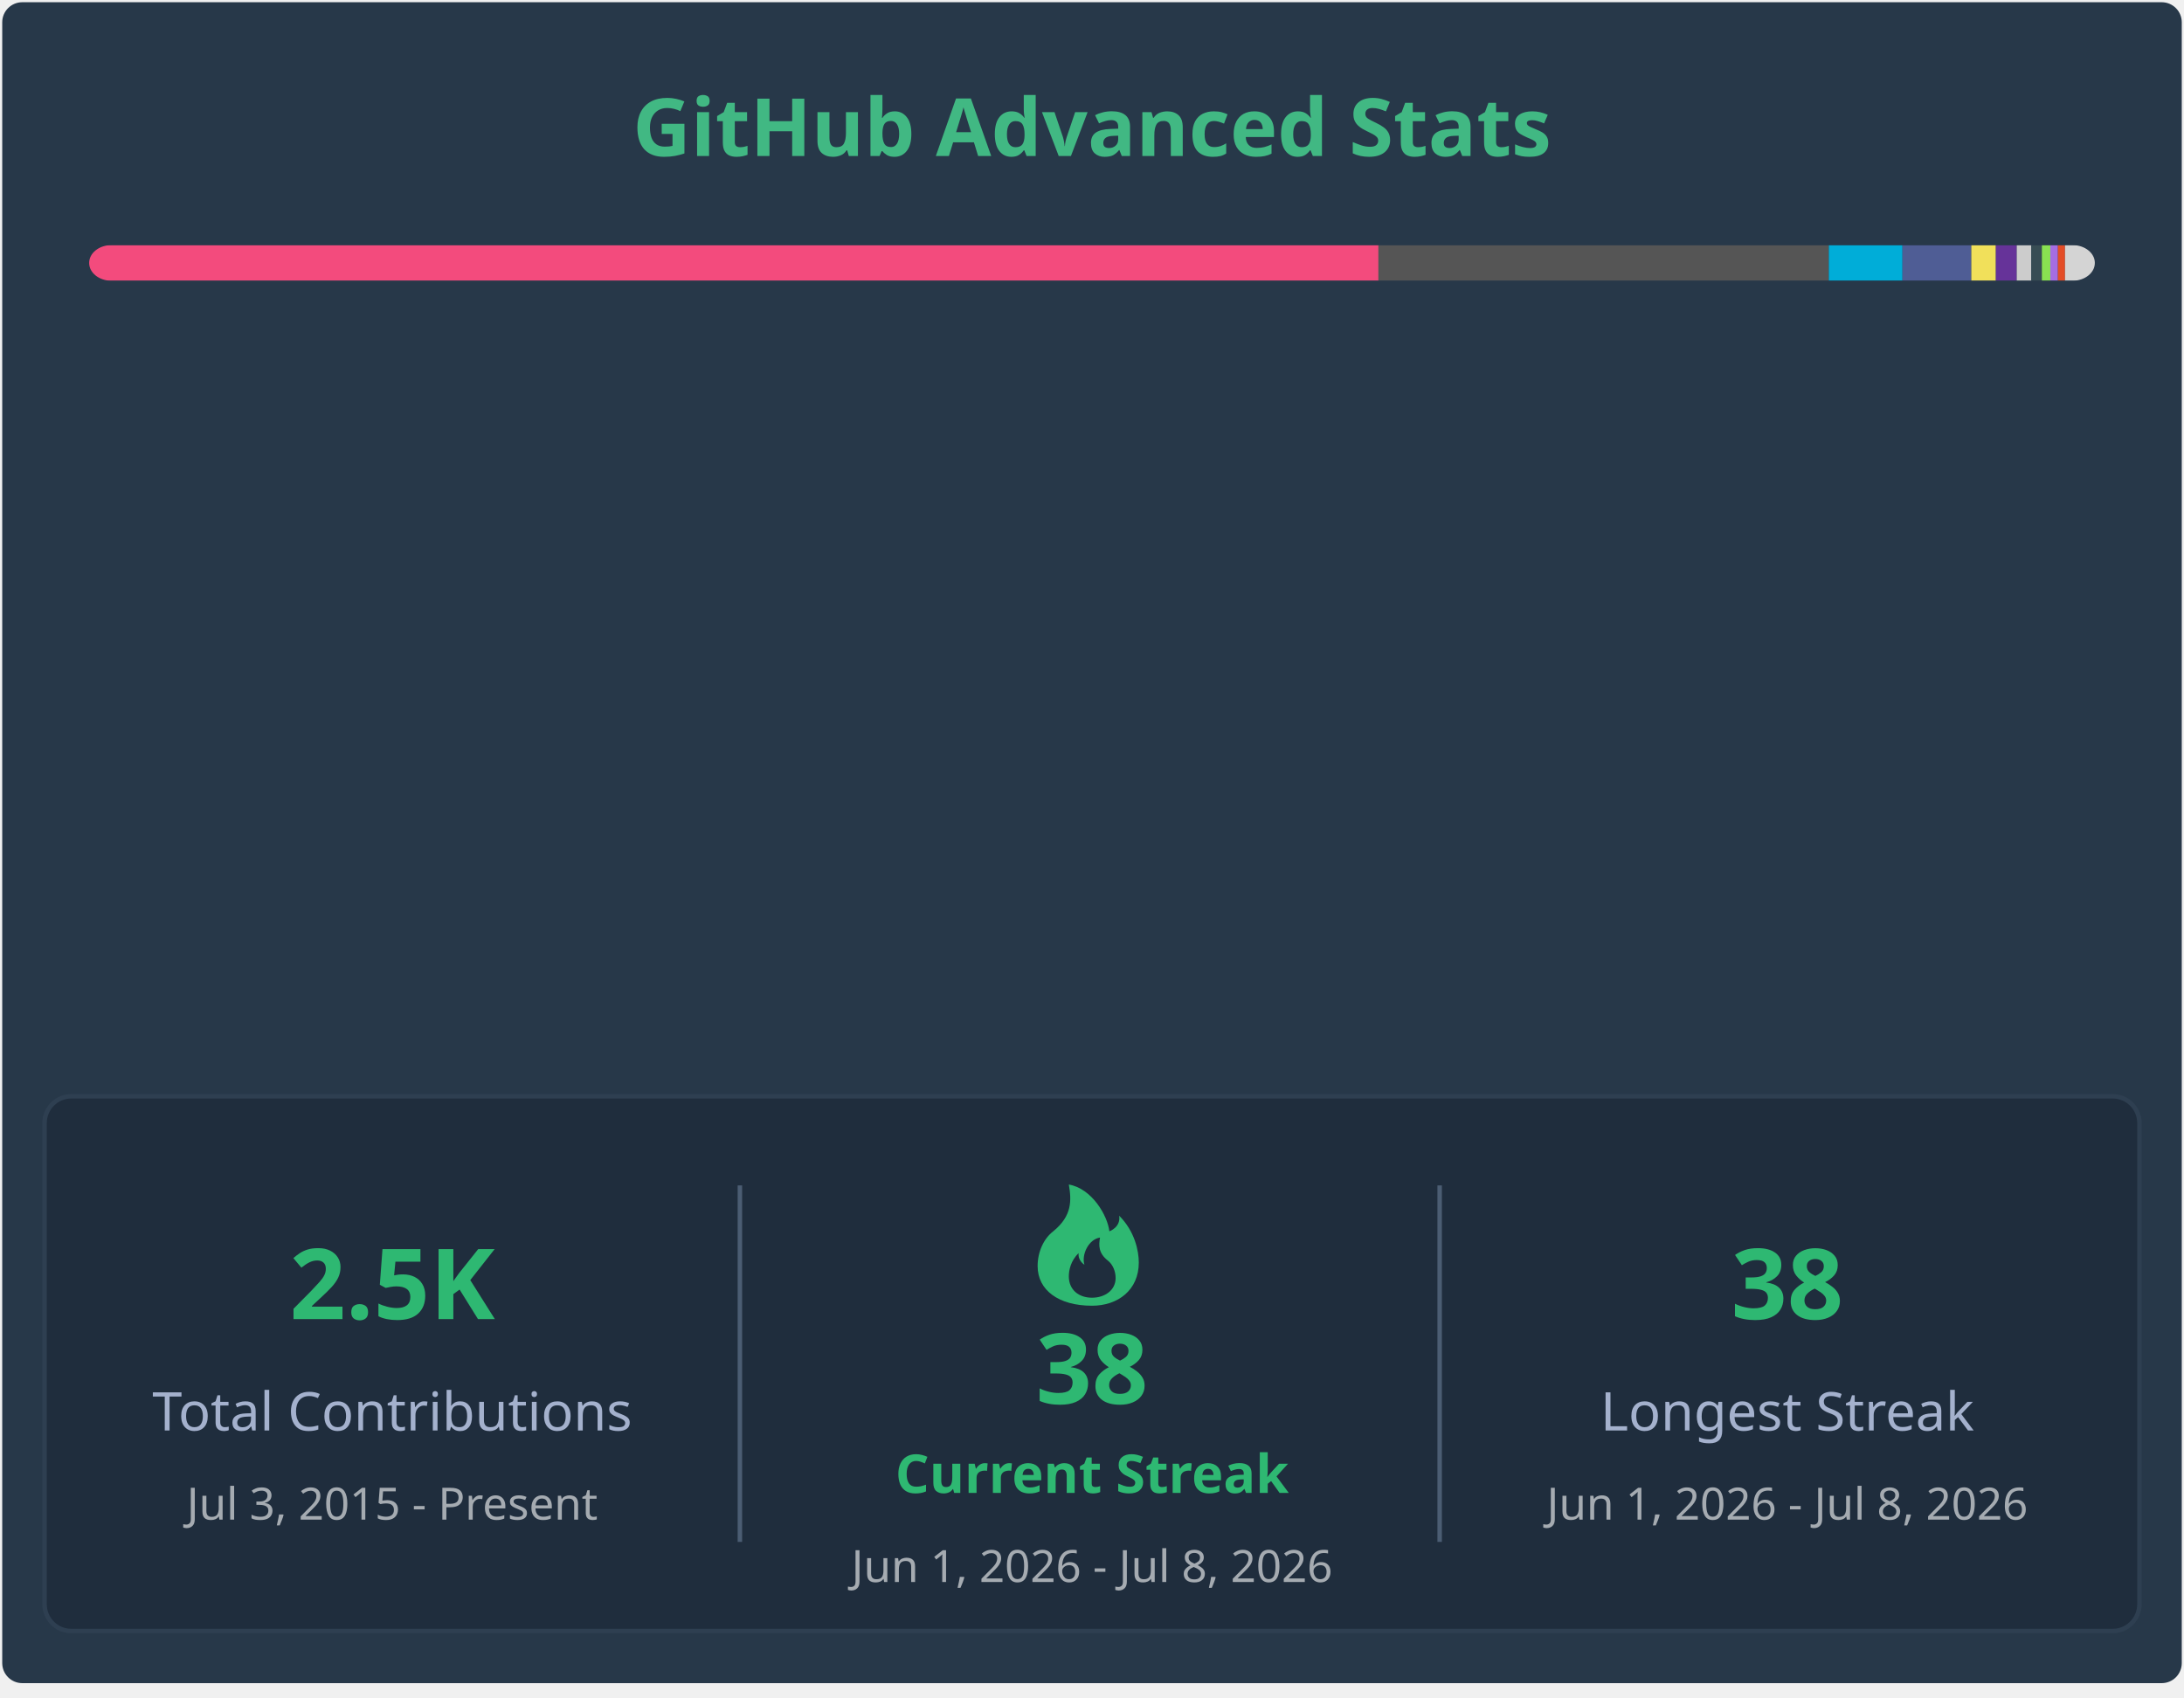
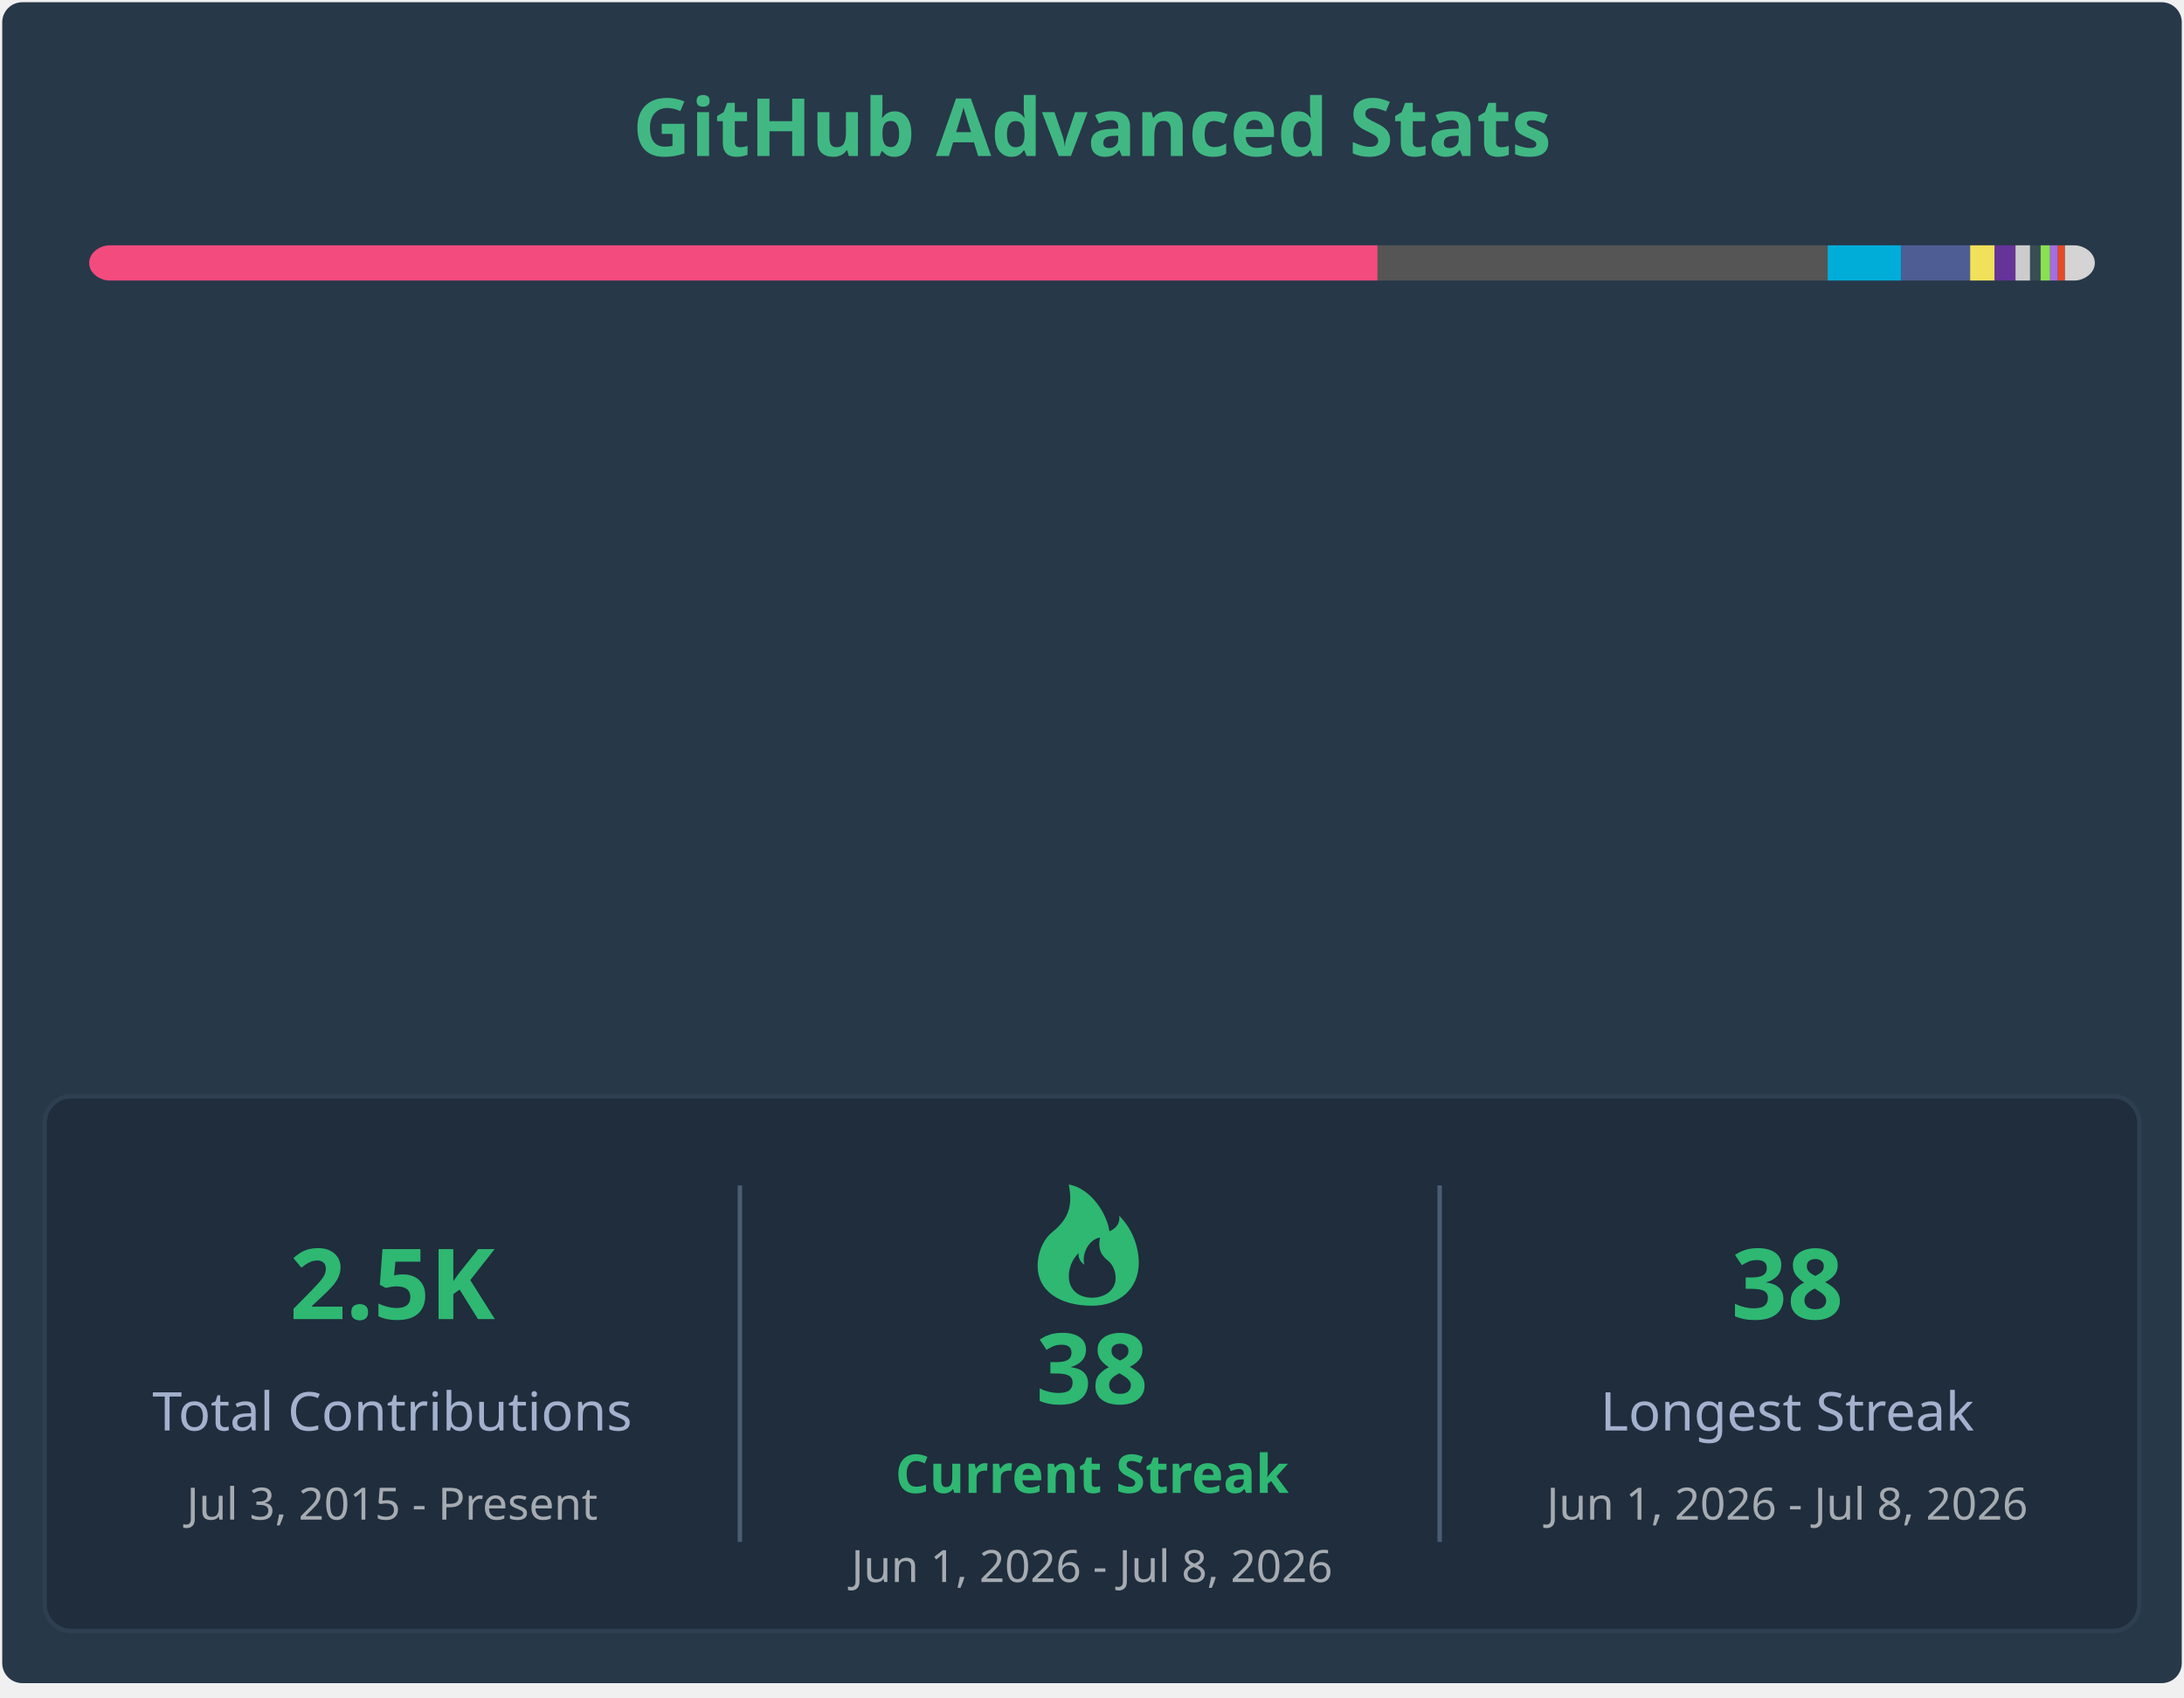
<svg xmlns="http://www.w3.org/2000/svg" width="490" height="381" viewBox="0 0 490 381" fill="none" role="img" aria-labelledby="descId">
  <style>
        .header {
            font: 600 18px 'Segoe UI', Ubuntu, Sans-Serif;
            fill: #41b883;
            animation: fadeInAnimation 0.8s ease-in-out forwards;
        }
        .stat-label {
            font: 600 12px 'Segoe UI', Ubuntu, Sans-Serif;
            fill: #fffefe;
        }
        .stat-value {
            font: 700 12px 'Segoe UI', Ubuntu, Sans-Serif;
            fill: #41b883;
        }
        .lang-name {
            font: 400 11px "Segoe UI", Ubuntu, Sans-Serif;
            fill: #fffefe;
        }
        .stagger {
            opacity: 0;
            animation: fadeInAnimation 0.3s ease-in-out forwards;
        }
        @keyframes fadeInAnimation {
            from { opacity: 0; }
            to { opacity: 1; }
        }
    </style>
  <rect x="0.5" y="0.5" rx="4.5" height="99%" stroke="#e4e2e2" width="489" fill="#273849" stroke-opacity="0" />
  <g transform="translate(245, 35)">
    <text x="0" y="0" class="header" text-anchor="middle">GitHub Advanced Stats</text>
  </g>
  <g transform="translate(20, 55)">
    <mask id="rect-mask">
      <rect x="0" y="0" width="450" height="8" fill="white" rx="5" />
    </mask>
-     <rect mask="url(#rect-mask)" x="0" y="0" width="289.268" height="8" fill="#f34b7d" />
-     <rect mask="url(#rect-mask)" x="289.268" y="0" width="101.052" height="8" fill="#555555" />
-     <rect mask="url(#rect-mask)" x="390.32" y="0" width="16.519" height="8" fill="#00ADD8" />
-     <rect mask="url(#rect-mask)" x="406.838" y="0" width="15.447" height="8" fill="#4F5D95" />
-     <rect mask="url(#rect-mask)" x="422.285" y="0" width="5.506" height="8" fill="#f1e05a" />
-     <rect mask="url(#rect-mask)" x="427.791" y="0" width="4.682" height="8" fill="#663399" />
-     <rect mask="url(#rect-mask)" x="432.473" y="0" width="3.276" height="8" fill="#cccccc" />
-     <rect mask="url(#rect-mask)" x="435.748" y="0" width="2.362" height="8" fill="#384d54" />
-     <rect mask="url(#rect-mask)" x="438.111" y="0" width="1.899" height="8" fill="#89e051" />
-     <rect mask="url(#rect-mask)" x="440.009" y="0" width="1.705" height="8" fill="#a56de2" />
-     <rect mask="url(#rect-mask)" x="441.714" y="0" width="1.592" height="8" fill="#e34c26" />
-     <rect mask="url(#rect-mask)" x="443.306" y="0" width="6.694" height="8" fill="#d4d4d4" />
+     <rect mask="url(#rect-mask)" x="0" y="0" width="289.071" height="8" fill="#f34b7d" />
+     <rect mask="url(#rect-mask)" x="289.071" y="0" width="100.983" height="8" fill="#555555" />
+     <rect mask="url(#rect-mask)" x="390.054" y="0" width="16.507" height="8" fill="#00ADD8" />
+     <rect mask="url(#rect-mask)" x="406.561" y="0" width="15.458" height="8" fill="#4F5D95" />
+     <rect mask="url(#rect-mask)" x="422.019" y="0" width="5.502" height="8" fill="#f1e05a" />
+     <rect mask="url(#rect-mask)" x="427.521" y="0" width="4.679" height="8" fill="#663399" />
+     <rect mask="url(#rect-mask)" x="432.2" y="0" width="3.273" height="8" fill="#cccccc" />
+     <rect mask="url(#rect-mask)" x="435.473" y="0" width="2.361" height="8" fill="#384d54" />
+     <rect mask="url(#rect-mask)" x="437.834" y="0" width="2.128" height="8" fill="#89e051" />
+     <rect mask="url(#rect-mask)" x="439.962" y="0" width="1.734" height="8" fill="#a56de2" />
+     <rect mask="url(#rect-mask)" x="441.696" y="0" width="1.591" height="8" fill="#e34c26" />
+     <rect mask="url(#rect-mask)" x="443.287" y="0" width="6.713" height="8" fill="#d4d4d4" />
    <g transform="translate(5, 25)">
      <g transform="translate(0, 0)">
        <g transform="translate(0, 0)">
          <g transform="translate(0, 0)" class="stagger" style="animation-delay: 450ms">
            <circle cx="5" cy="6" r="5" fill="#f34b7d" />
-             <text x="15" y="10" class="lang-name">C++ 64.28%</text>
+             <text x="15" y="10" class="lang-name">C++ 64.24%</text>
          </g>
          <g transform="translate(0, 25)" class="stagger" style="animation-delay: 550ms">
            <circle cx="5" cy="6" r="5" fill="#555555" />
-             <text x="15" y="10" class="lang-name">C 22.46%</text>
+             <text x="15" y="10" class="lang-name">C 22.44%</text>
          </g>
          <g transform="translate(0, 50)" class="stagger" style="animation-delay: 650ms">
            <circle cx="5" cy="6" r="5" fill="#00ADD8" />
            <text x="15" y="10" class="lang-name">Go 3.67%</text>
          </g>
          <g transform="translate(0, 75)" class="stagger" style="animation-delay: 750ms">
            <circle cx="5" cy="6" r="5" fill="#4F5D95" />
-             <text x="15" y="10" class="lang-name">PHP 3.43%</text>
+             <text x="15" y="10" class="lang-name">PHP 3.44%</text>
          </g>
          <g transform="translate(0, 100)" class="stagger" style="animation-delay: 850ms">
            <circle cx="5" cy="6" r="5" fill="#f1e05a" />
            <text x="15" y="10" class="lang-name">JavaScript 1.22%</text>
          </g>
          <g transform="translate(0, 125)" class="stagger" style="animation-delay: 950ms">
            <circle cx="5" cy="6" r="5" fill="#663399" />
            <text x="15" y="10" class="lang-name">CSS 1.04%</text>
          </g>
        </g>
        <g transform="translate(130, 0)">
          <g transform="translate(0, 0)" class="stagger" style="animation-delay: 450ms">
            <circle cx="5" cy="6" r="5" fill="#cccccc" />
            <text x="15" y="10" class="lang-name">Gettext Catalog 0.73%</text>
          </g>
          <g transform="translate(0, 25)" class="stagger" style="animation-delay: 550ms">
            <circle cx="5" cy="6" r="5" fill="#384d54" />
            <text x="15" y="10" class="lang-name">Dockerfile 0.52%</text>
          </g>
          <g transform="translate(0, 50)" class="stagger" style="animation-delay: 650ms">
            <circle cx="5" cy="6" r="5" fill="#89e051" />
-             <text x="15" y="10" class="lang-name">Shell 0.42%</text>
+             <text x="15" y="10" class="lang-name">Shell 0.47%</text>
          </g>
          <g transform="translate(0, 75)" class="stagger" style="animation-delay: 750ms">
            <circle cx="5" cy="6" r="5" fill="#a56de2" />
-             <text x="15" y="10" class="lang-name">Vala 0.38%</text>
+             <text x="15" y="10" class="lang-name">Vala 0.39%</text>
          </g>
          <g transform="translate(0, 100)" class="stagger" style="animation-delay: 850ms">
            <circle cx="5" cy="6" r="5" fill="#e34c26" />
            <text x="15" y="10" class="lang-name">HTML 0.35%</text>
          </g>
          <g transform="translate(0, 125)" class="stagger" style="animation-delay: 950ms">
            <circle cx="5" cy="6" r="5" fill="#d4d4d4" />
            <text x="15" y="10" class="lang-name">Others 1.49%</text>
          </g>
        </g>
      </g>
      <g transform="translate(295, 2)">
        <g transform="translate(0, 2)" class="stagger" style="animation-delay: 0ms">
          <text x="0" y="10" class="stat-label">Total Commits:</text>
          <text x="115" y="10" class="stat-value">1.2K</text>
        </g>
        <g transform="translate(0, 24)" class="stagger" style="animation-delay: 100ms">
          <text x="0" y="10" class="stat-label">Merged PRs:</text>
          <text x="115" y="10" class="stat-value">144</text>
        </g>
        <g transform="translate(0, 46)" class="stagger" style="animation-delay: 200ms">
          <text x="0" y="10" class="stat-label">Code Reviews:</text>
          <text x="115" y="10" class="stat-value">3</text>
        </g>
        <g transform="translate(0, 68)" class="stagger" style="animation-delay: 300ms">
          <text x="0" y="10" class="stat-label">Total Issues:</text>
          <text x="115" y="10" class="stat-value">109</text>
        </g>
        <g transform="translate(0, 90)" class="stagger" style="animation-delay: 400ms">
          <text x="0" y="10" class="stat-label">Total Stars:</text>
          <text x="115" y="10" class="stat-value">5</text>
        </g>
        <g transform="translate(0, 112)" class="stagger" style="animation-delay: 500ms">
          <text x="0" y="10" class="stat-label">Total Repositories:</text>
          <text x="115" y="10" class="stat-value">12</text>
        </g>
        <g transform="translate(0, 134)" class="stagger" style="animation-delay: 600ms">
          <text x="0" y="10" class="stat-label">Followers:</text>
          <text x="115" y="10" class="stat-value">10</text>
        </g>
      </g>
    </g>
  </g>
  <g transform="translate(10, 246)">
    <rect width="470" height="120" rx="6" fill="#1f2d3d" stroke="#2e3f51" stroke-width="1" />
    <g transform="translate(0, 20)">
      <text x="78" y="30" fill="#2eb872" font-family="Segoe UI, Ubuntu, sans-serif" font-weight="bold" font-size="22px" text-anchor="middle">
                2.5K
            </text>
      <text x="78" y="55" fill="#a4b1cd" font-family="Segoe UI, Ubuntu, sans-serif" font-size="12px" text-anchor="middle">
                Total Contributions
            </text>
      <text x="78" y="75" fill="#ffffff" opacity="0.6" font-family="Segoe UI, Ubuntu, sans-serif" font-size="10px" text-anchor="middle">
                Jul  3, 2015 - Present
            </text>
    </g>
    <line x1="156" y1="20" x2="156" y2="100" stroke="#4b5d73" stroke-width="1" />
    <g transform="translate(156, 15)">
      <path d="M79,32 C84.8,32 89.5,28.5 89.5,22.3 C89.5,19.7 88.6,15.3 85.1,11.8 C85.5,14.4 82.9,15.3 82.9,15.3 C82.5,11.8 79,5.7 73.8,4.8 C74.4,8.3 74.6,11.8 70.3,15.3 C68.1,17 66.8,20 66.8,23.1 C66.8,28.5 71.5,32 79,32 M79,30.2 C76.1,30.2 73.8,28.5 73.8,25.4 C73.8,24.1 74.2,21.9 76,20.2 C75.8,21.9 77.3,22.8 77.3,22.8 C76.6,20.6 78.2,17.1 80.8,16.7 C80.5,18.4 80.4,20.2 82.6,21.9 C83.7,22.8 84.3,24.3 84.3,25.8 C84.3,28.5 81.9,30.2 79,30.2" fill="#2eb872" />
      <text x="79" y="54" fill="#2eb872" font-family="Segoe UI, Ubuntu, sans-serif" font-weight="bold" font-size="22px" text-anchor="middle">
                38
            </text>
      <text x="79" y="74" fill="#2eb872" font-family="Segoe UI, Ubuntu, sans-serif" font-weight="bold" font-size="12px" text-anchor="middle">
                Current Streak
            </text>
      <text x="79" y="94" fill="#ffffff" opacity="0.6" font-family="Segoe UI, Ubuntu, sans-serif" font-size="10px" text-anchor="middle">
                Jun  1, 2026 - Jul  8, 2026
            </text>
    </g>
    <line x1="313" y1="20" x2="313" y2="100" stroke="#4b5d73" stroke-width="1" />
    <g transform="translate(313, 20)">
      <text x="78" y="30" fill="#2eb872" font-family="Segoe UI, Ubuntu, sans-serif" font-weight="bold" font-size="22px" text-anchor="middle">
                38
            </text>
      <text x="78" y="55" fill="#a4b1cd" font-family="Segoe UI, Ubuntu, sans-serif" font-size="12px" text-anchor="middle">
                Longest Streak
            </text>
      <text x="78" y="75" fill="#ffffff" opacity="0.6" font-family="Segoe UI, Ubuntu, sans-serif" font-size="10px" text-anchor="middle">
                Jun  1, 2026 - Jul  8, 2026
            </text>
    </g>
  </g>
</svg>
